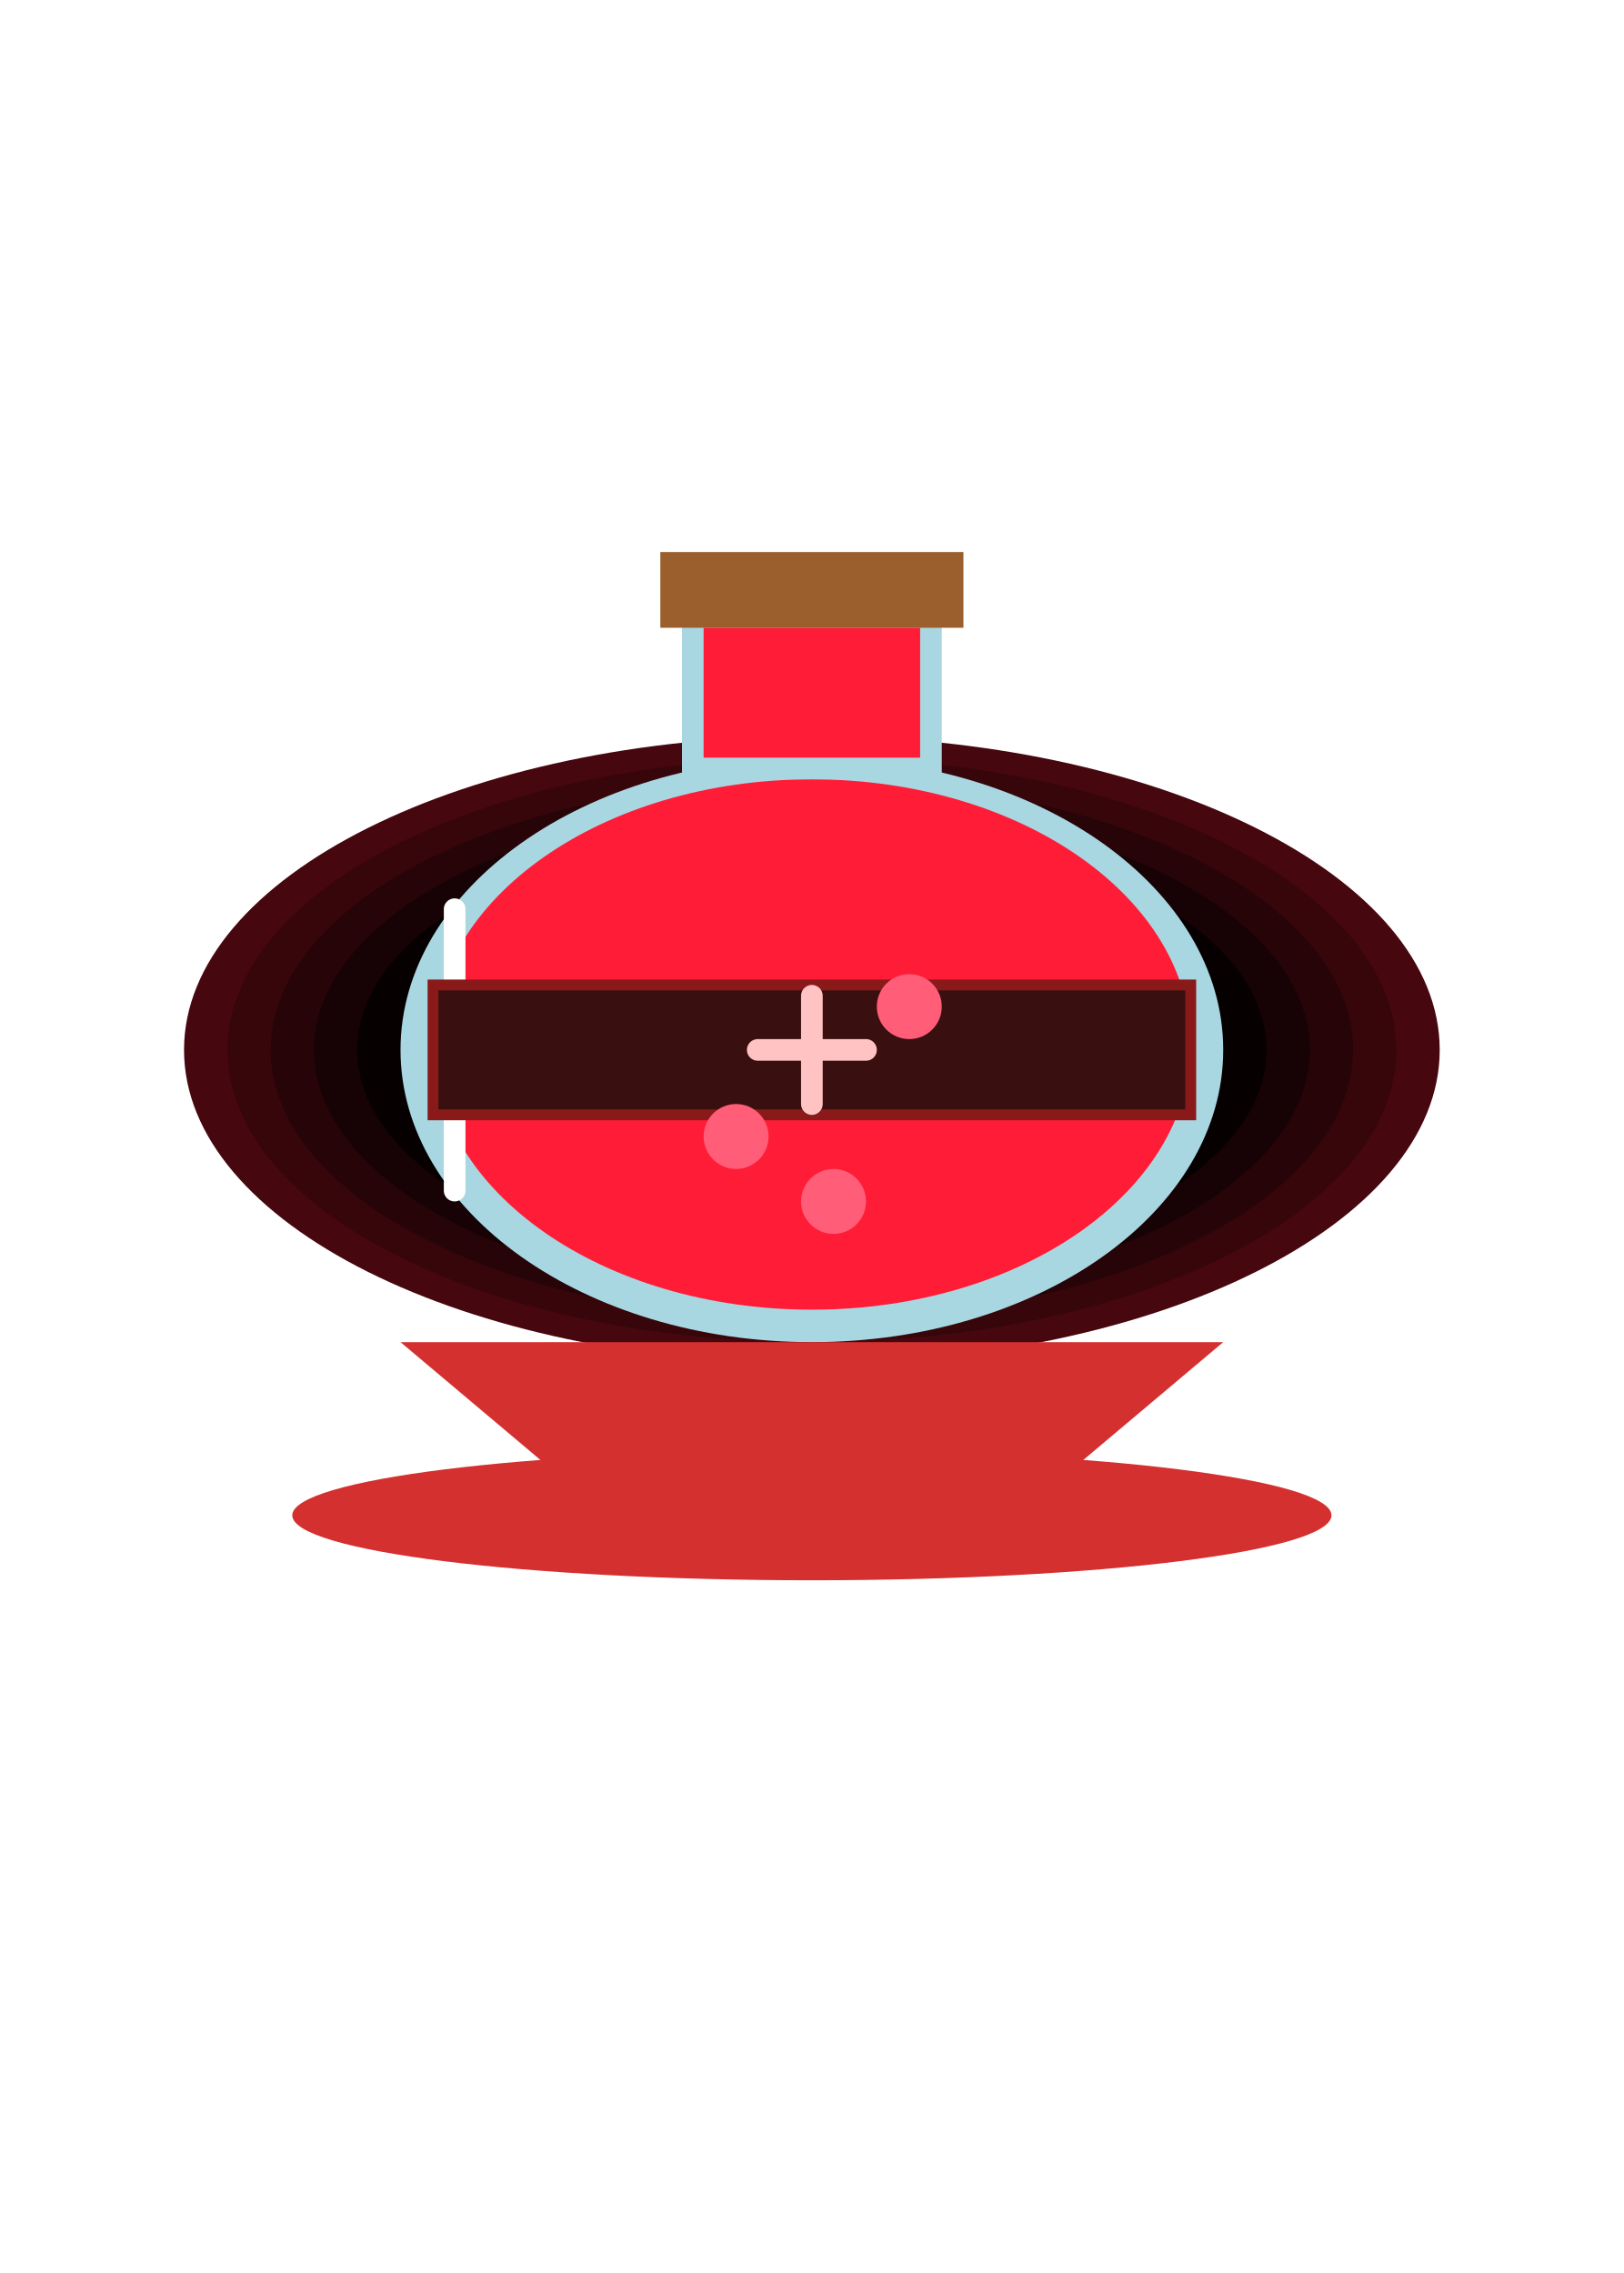
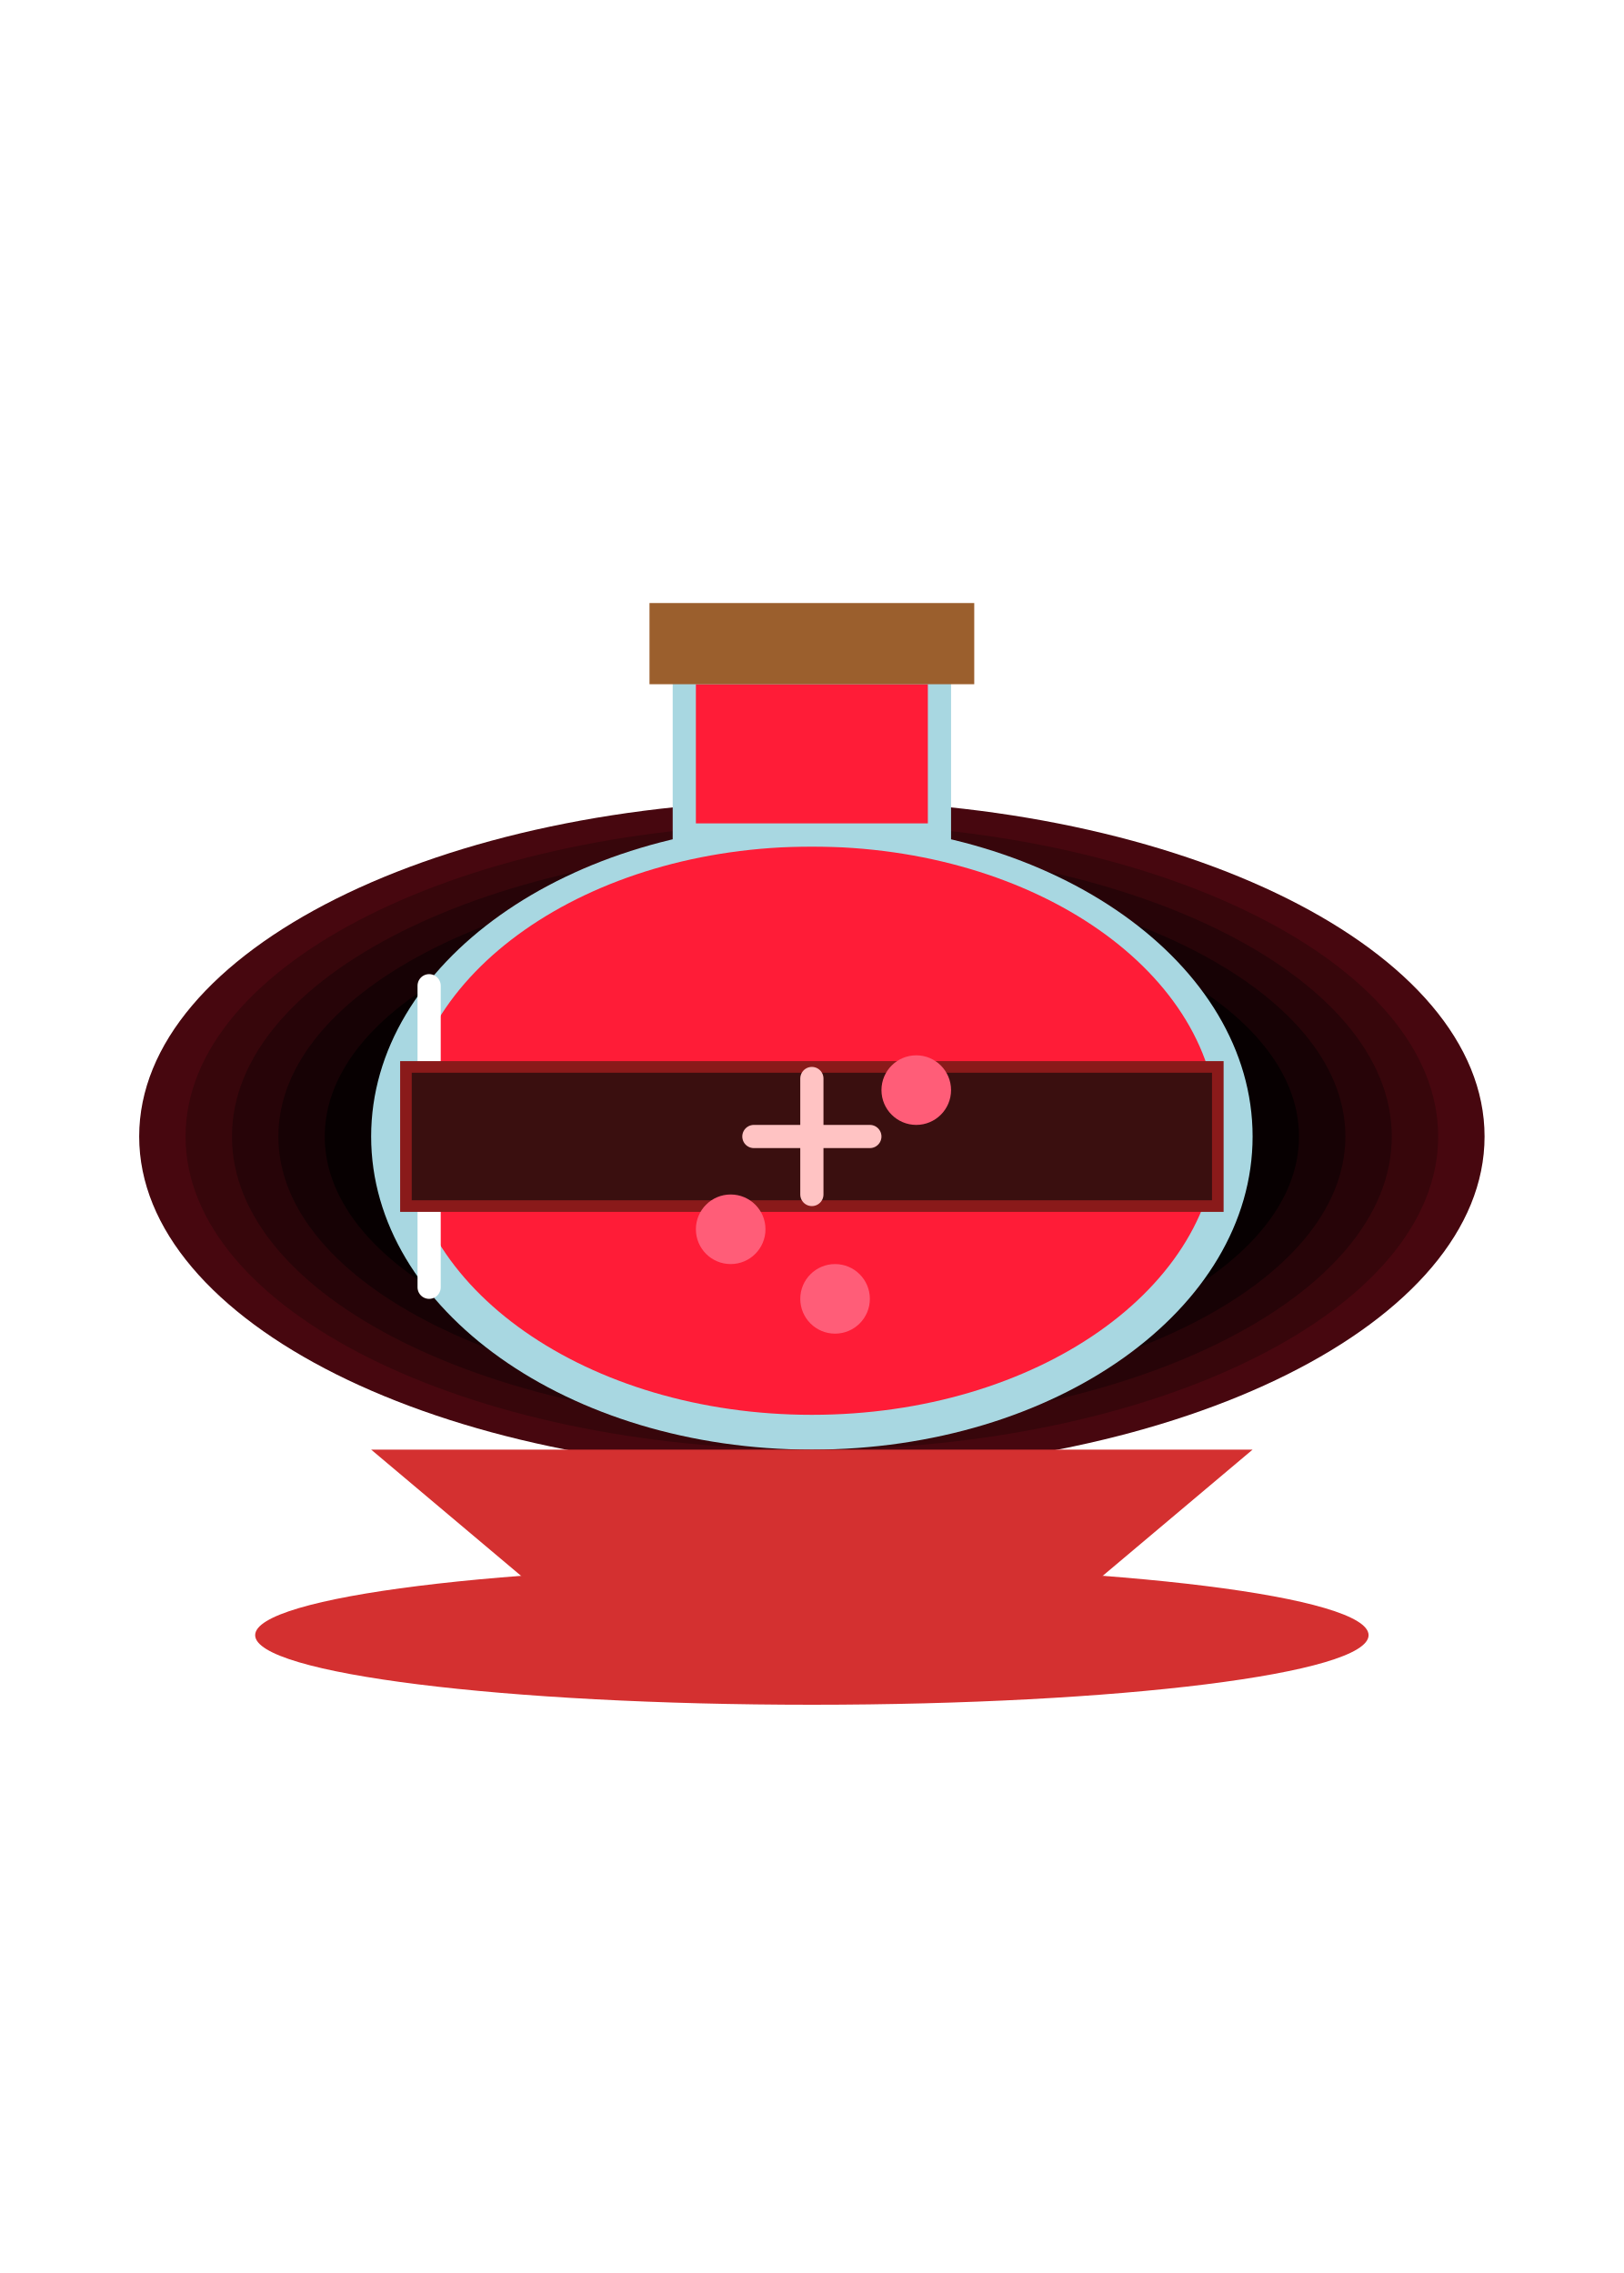
- <svg xmlns="http://www.w3.org/2000/svg" width="150" height="210" viewBox="0 0 150 210">
+ <svg xmlns="http://www.w3.org/2000/svg" width="150" height="210" viewBox="5 22 140 150">
  <ellipse cx="75.00" cy="97.00" rx="58.00" ry="29.00" fill="rgb(71,7,15)" />
  <ellipse cx="75.00" cy="97.00" rx="54.00" ry="27.00" fill="rgb(55,6,11)" />
  <ellipse cx="75.00" cy="97.00" rx="50.00" ry="25.00" fill="rgb(39,4,8)" />
  <ellipse cx="75.00" cy="97.00" rx="46.00" ry="23.00" fill="rgb(23,2,5)" />
  <ellipse cx="75.00" cy="97.00" rx="42.00" ry="21.00" fill="rgb(7,0,1)" />
  <ellipse cx="75.00" cy="97.00" rx="38.00" ry="27.00" fill="rgb(168,215,225)" />
  <ellipse cx="75.00" cy="96.50" rx="35.00" ry="24.50" fill="rgb(255,28,55)" />
  <line x1="42" y1="84" x2="42" y2="110" stroke="rgb(255,255,255)" stroke-width="2" stroke-linecap="round" />
  <rect x="63" y="56" width="24" height="16" fill="rgb(168,215,225)" />
  <rect x="65" y="58" width="20" height="12" fill="rgb(255,28,55)" />
  <rect x="61" y="51" width="28" height="7" fill="rgb(155,95,45)" />
  <rect x="40" y="91" width="70" height="12" fill="rgb(58,15,15)" />
  <rect x="40" y="91" width="70" height="12" fill="none" stroke="rgb(138,26,26)" stroke-width="1" />
  <line x1="75" y1="92" x2="75" y2="102" stroke="rgb(255,195,195)" stroke-width="2" stroke-linecap="round" />
  <line x1="70" y1="97" x2="80" y2="97" stroke="rgb(255,195,195)" stroke-width="2" stroke-linecap="round" />
  <ellipse cx="68.00" cy="105.00" rx="3.00" ry="3.00" fill="rgb(255,93,120)" />
  <ellipse cx="84.00" cy="93.00" rx="3.00" ry="3.00" fill="rgb(255,93,120)" />
  <ellipse cx="77.00" cy="111.00" rx="3.00" ry="3.00" fill="rgb(255,93,120)" />
  <polygon points="27,124 37,124 56,140 94,140 113,124 123,124" fill="rgb(212,48,48)" stroke-linejoin="round" />
  <ellipse cx="75.00" cy="140.00" rx="48.00" ry="6.00" fill="rgb(212,48,48)" />
</svg>
